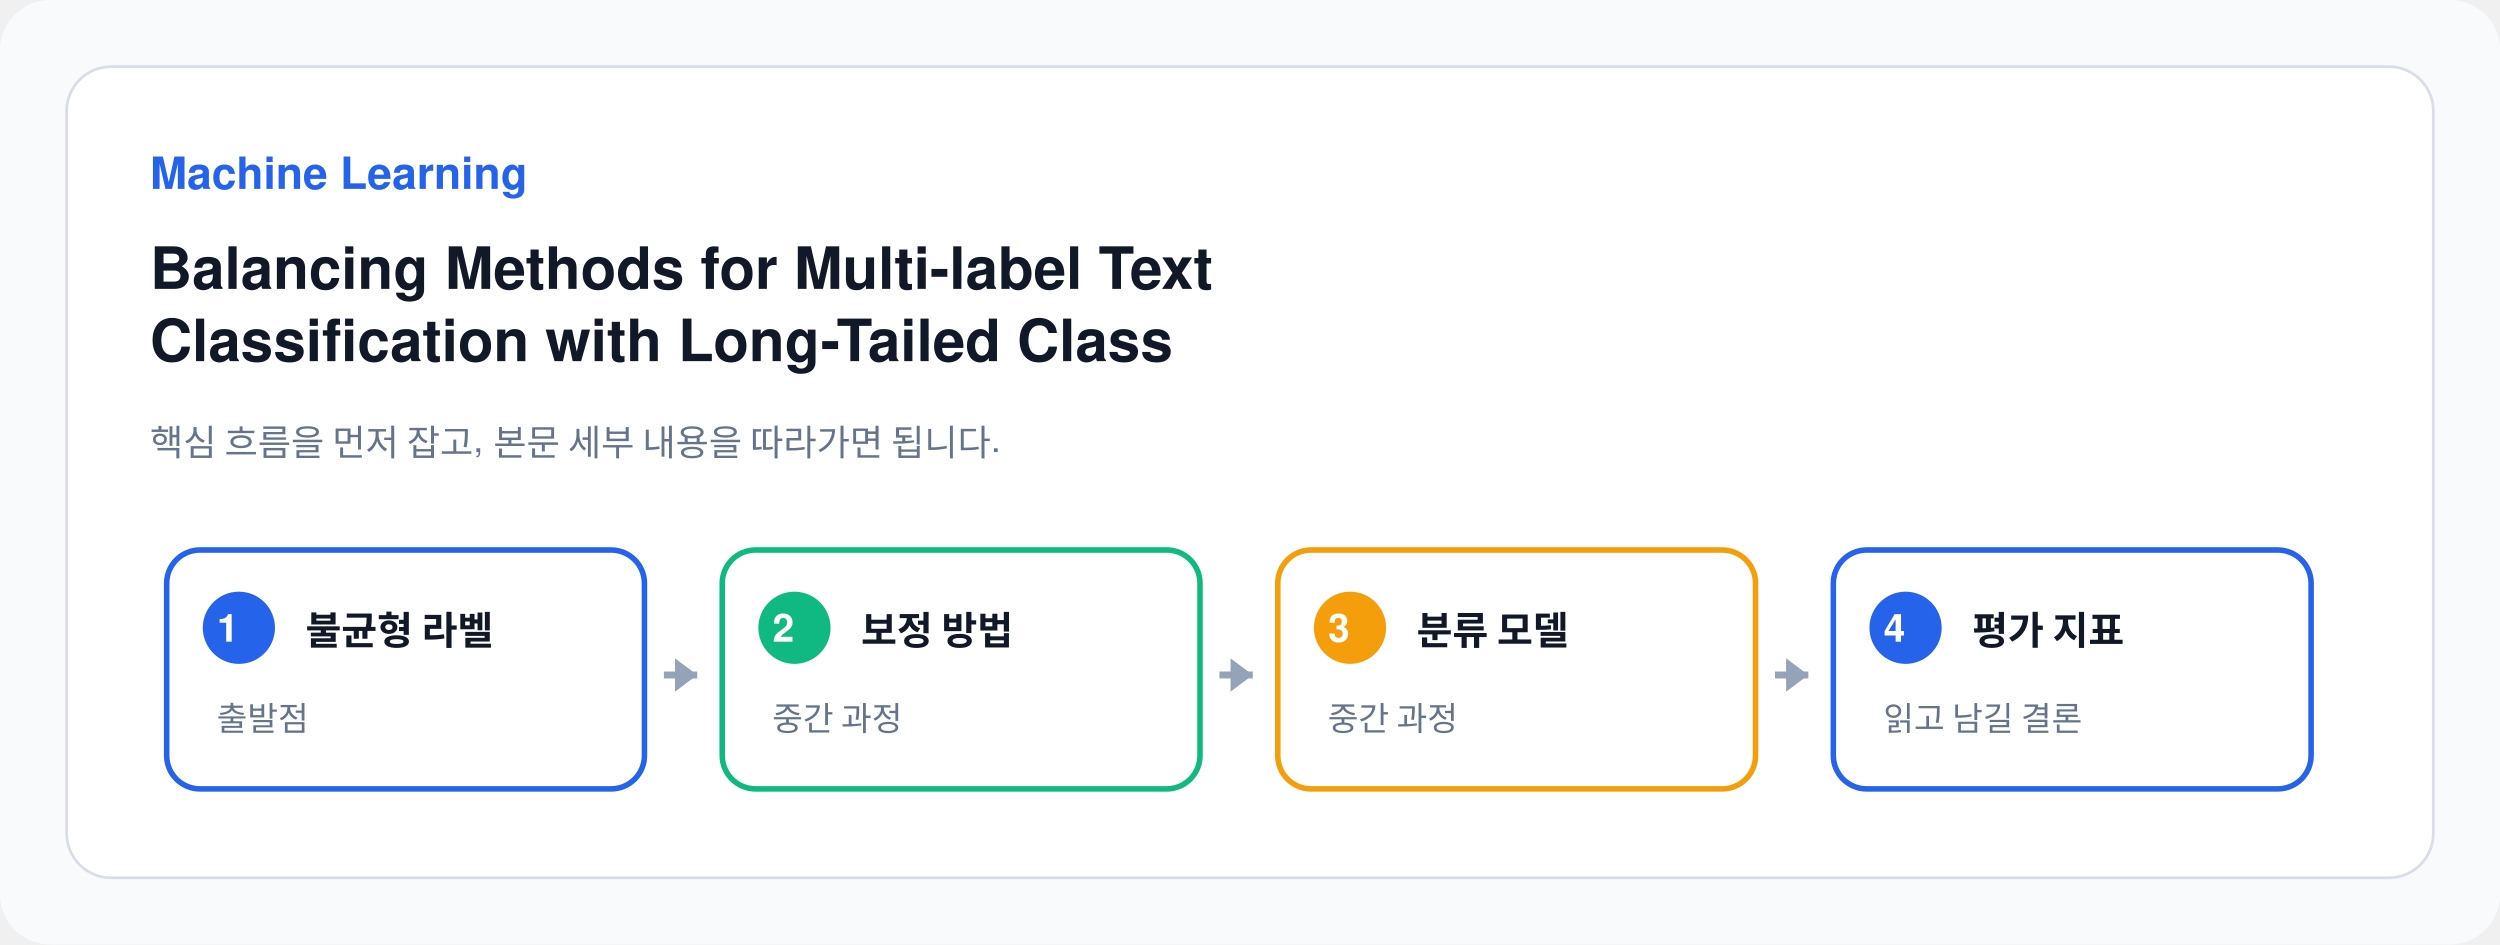
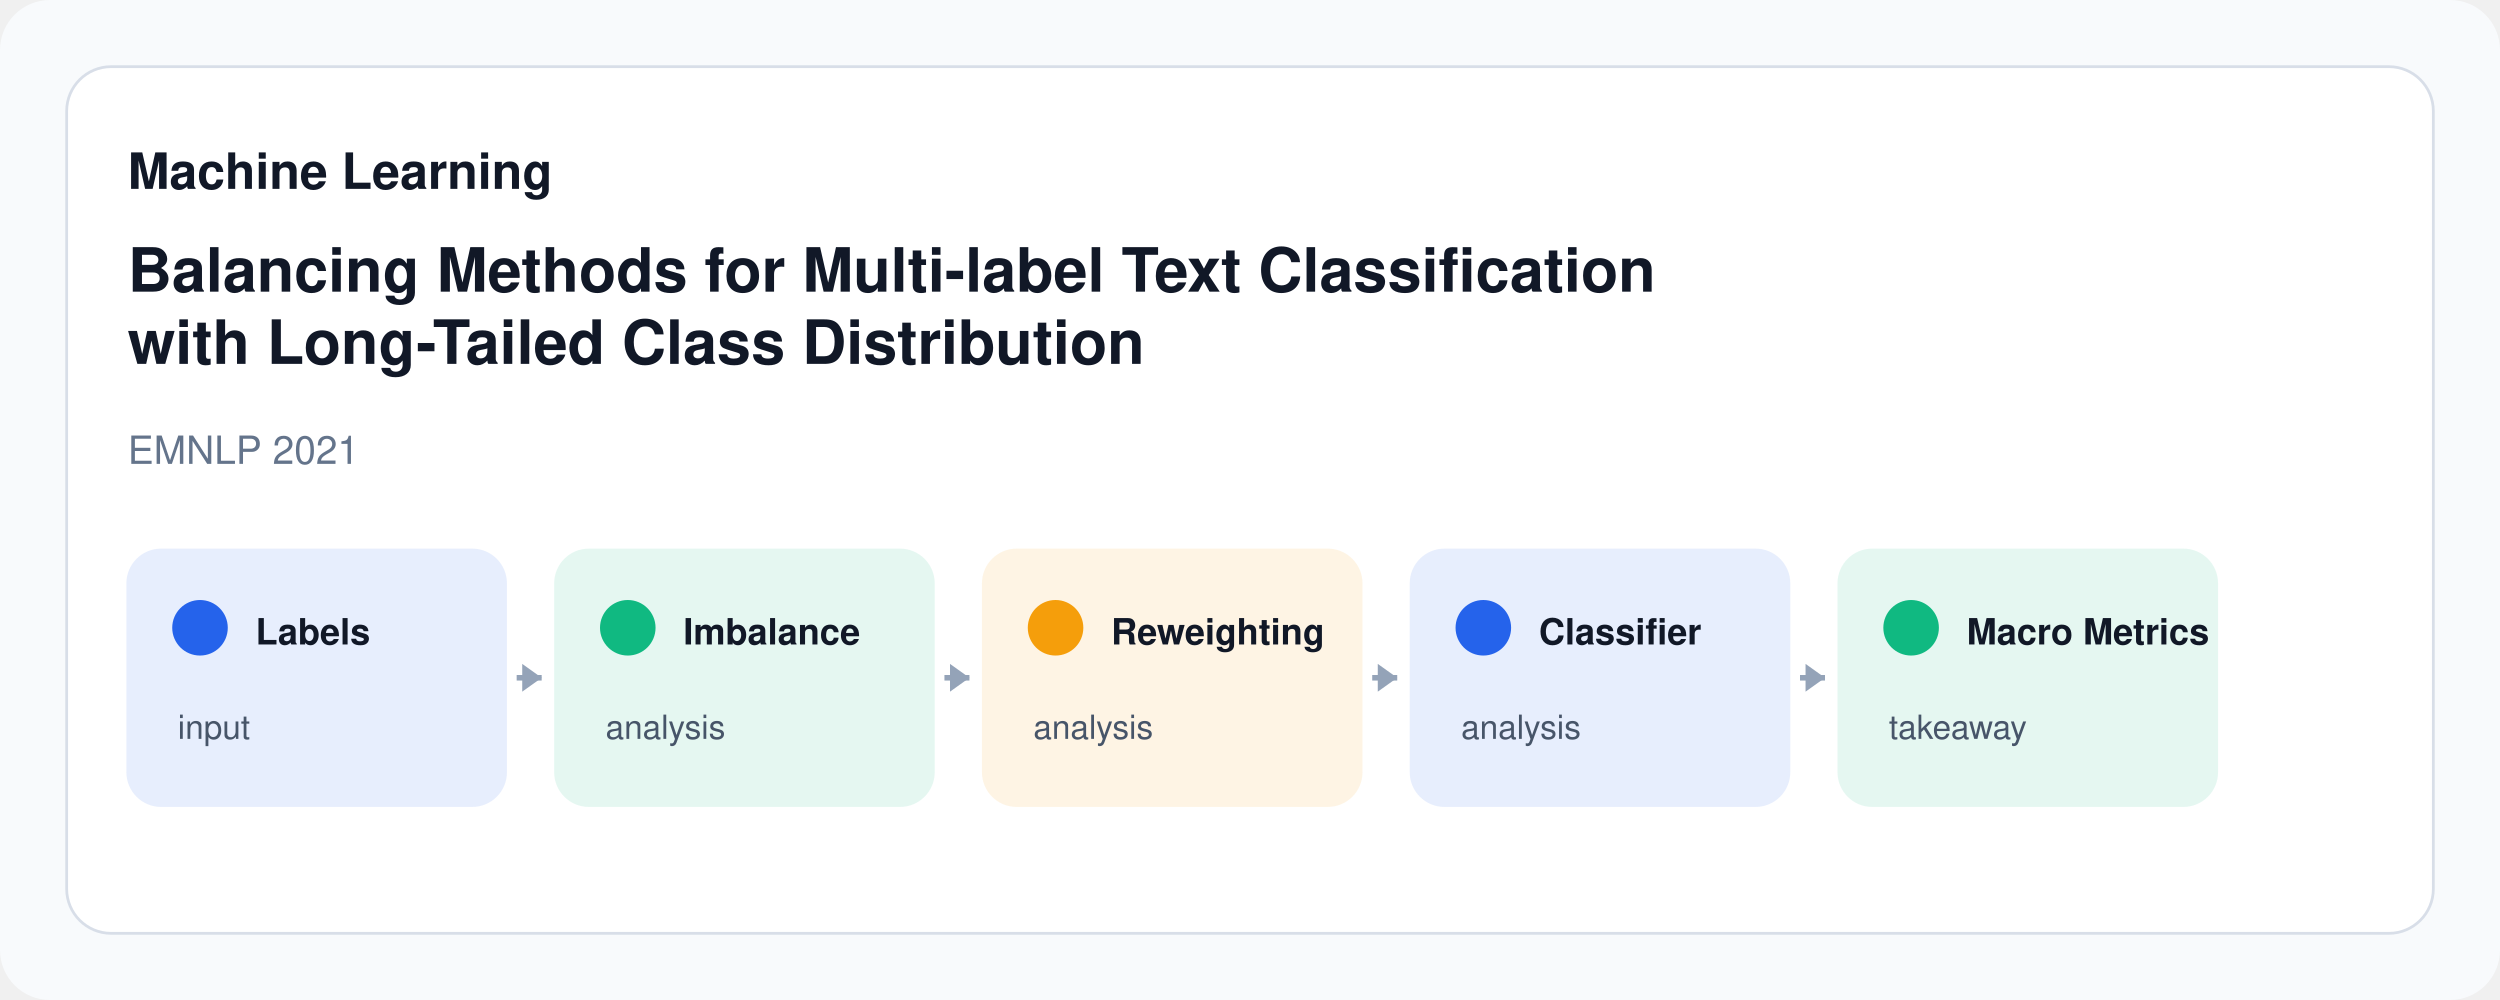
- <svg xmlns="http://www.w3.org/2000/svg" width="900" height="340" viewBox="0 0 900 340" role="img" aria-labelledby="title desc">
-   <rect width="900" height="340" rx="18" fill="#f8fafc" />
-   <rect x="24" y="24" width="852" height="292" rx="16" fill="#ffffff" stroke="#d8dee8" />
-   <text x="54" y="68" font-family="-apple-system, BlinkMacSystemFont, Segoe UI, Apple SD Gothic Neo, Noto Sans KR, Helvetica, Arial, sans-serif" font-size="16" font-weight="700" fill="#2563eb">Machine Learning</text>
-   <text x="54" y="104" font-family="-apple-system, BlinkMacSystemFont, Segoe UI, Apple SD Gothic Neo, Noto Sans KR, Helvetica, Arial, sans-serif" font-size="21" font-weight="700" fill="#111827">Balancing Methods for Multi-label Text</text>
-   <text x="54" y="130" font-family="-apple-system, BlinkMacSystemFont, Segoe UI, Apple SD Gothic Neo, Noto Sans KR, Helvetica, Arial, sans-serif" font-size="21" font-weight="700" fill="#111827">Classification with Long-Tailed Class</text>
-   <text x="54" y="164" font-family="-apple-system, BlinkMacSystemFont, Segoe UI, Apple SD Gothic Neo, Noto Sans KR, Helvetica, Arial, sans-serif" font-size="13" fill="#64748b">핵심 흐름을 먼저 잡고, 본문 세부 내용을 따라가면 됩니다.</text>
-   <rect x="60" y="198" width="172" height="86" rx="12" fill="#ffffff" stroke="#2563eb" stroke-width="2" />
-   <circle cx="86" cy="226" r="13" fill="#2563eb" />
-   <text x="82" y="231" text-anchor="middle" font-family="-apple-system, BlinkMacSystemFont, Segoe UI, Helvetica, Arial, sans-serif" font-size="14" font-weight="700" fill="#ffffff">1</text>
-   <text x="110" y="232" font-family="-apple-system, BlinkMacSystemFont, Segoe UI, Apple SD Gothic Neo, Noto Sans KR, Helvetica, Arial, sans-serif" font-size="14" font-weight="700" fill="#111827">불균형 라벨</text>
-   <text x="78" y="263" font-family="-apple-system, BlinkMacSystemFont, Segoe UI, Apple SD Gothic Neo, Noto Sans KR, Helvetica, Arial, sans-serif" font-size="12" fill="#64748b">출발점</text>
-   <path d="M239 243 H251" stroke="#94a3b8" stroke-width="2.5" />
-   <path d="M251 243 l-8 -6 v12 z" fill="#94a3b8" />
-   <rect x="260" y="198" width="172" height="86" rx="12" fill="#ffffff" stroke="#10b981" stroke-width="2" />
-   <circle cx="286" cy="226" r="13" fill="#10b981" />
-   <text x="282" y="231" text-anchor="middle" font-family="-apple-system, BlinkMacSystemFont, Segoe UI, Helvetica, Arial, sans-serif" font-size="14" font-weight="700" fill="#ffffff">2</text>
-   <text x="310" y="232" font-family="-apple-system, BlinkMacSystemFont, Segoe UI, Apple SD Gothic Neo, Noto Sans KR, Helvetica, Arial, sans-serif" font-size="14" font-weight="700" fill="#111827">보정 방법</text>
-   <text x="278" y="263" font-family="-apple-system, BlinkMacSystemFont, Segoe UI, Apple SD Gothic Neo, Noto Sans KR, Helvetica, Arial, sans-serif" font-size="12" fill="#64748b">중간 과정</text>
-   <path d="M439 243 H451" stroke="#94a3b8" stroke-width="2.5" />
-   <path d="M451 243 l-8 -6 v12 z" fill="#94a3b8" />
-   <rect x="460" y="198" width="172" height="86" rx="12" fill="#ffffff" stroke="#f59e0b" stroke-width="2" />
-   <circle cx="486" cy="226" r="13" fill="#f59e0b" />
-   <text x="482" y="231" text-anchor="middle" font-family="-apple-system, BlinkMacSystemFont, Segoe UI, Helvetica, Arial, sans-serif" font-size="14" font-weight="700" fill="#ffffff">3</text>
-   <text x="510" y="232" font-family="-apple-system, BlinkMacSystemFont, Segoe UI, Apple SD Gothic Neo, Noto Sans KR, Helvetica, Arial, sans-serif" font-size="14" font-weight="700" fill="#111827">분류 모델</text>
-   <text x="478" y="263" font-family="-apple-system, BlinkMacSystemFont, Segoe UI, Apple SD Gothic Neo, Noto Sans KR, Helvetica, Arial, sans-serif" font-size="12" fill="#64748b">중간 과정</text>
-   <path d="M639 243 H651" stroke="#94a3b8" stroke-width="2.5" />
-   <path d="M651 243 l-8 -6 v12 z" fill="#94a3b8" />
-   <rect x="660" y="198" width="172" height="86" rx="12" fill="#ffffff" stroke="#2563eb" stroke-width="2" />
-   <circle cx="686" cy="226" r="13" fill="#2563eb" />
-   <text x="682" y="231" text-anchor="middle" font-family="-apple-system, BlinkMacSystemFont, Segoe UI, Helvetica, Arial, sans-serif" font-size="14" font-weight="700" fill="#ffffff">4</text>
-   <text x="710" y="232" font-family="-apple-system, BlinkMacSystemFont, Segoe UI, Apple SD Gothic Neo, Noto Sans KR, Helvetica, Arial, sans-serif" font-size="14" font-weight="700" fill="#111827">평가 지표</text>
-   <text x="678" y="263" font-family="-apple-system, BlinkMacSystemFont, Segoe UI, Apple SD Gothic Neo, Noto Sans KR, Helvetica, Arial, sans-serif" font-size="12" fill="#64748b">읽고 남길 결론</text>
+ <svg xmlns="http://www.w3.org/2000/svg" width="900" height="360" viewBox="0 0 900 360" role="img" aria-labelledby="title desc">
+   <rect width="900" height="360" rx="18" fill="#f8fafc" />
+   <rect x="24" y="24" width="852" height="312" rx="16" fill="#ffffff" stroke="#d8dee8" />
+   <text x="46" y="68" font-family="-apple-system, BlinkMacSystemFont, Segoe UI, Helvetica, Arial, sans-serif" font-size="18" font-weight="700" fill="#111827">Machine Learning</text>
+   <text x="46" y="105" font-family="-apple-system, BlinkMacSystemFont, Segoe UI, Helvetica, Arial, sans-serif" font-size="22" font-weight="700" fill="#111827">Balancing Methods for Multi-label Text Classification</text>
+   <text x="46" y="131" font-family="-apple-system, BlinkMacSystemFont, Segoe UI, Helvetica, Arial, sans-serif" font-size="22" font-weight="700" fill="#111827">with Long-Tailed Class Distribution</text>
+   <text x="46" y="167" font-family="-apple-system, BlinkMacSystemFont, Segoe UI, Helvetica, Arial, sans-serif" font-size="14" fill="#64748b">EMNLP 2021</text>
+   <rect x="46" y="198" width="136" height="92" rx="12" fill="#2563eb" opacity="0.11" stroke="#2563eb" />
+   <circle cx="72" cy="226" r="10" fill="#2563eb" />
+   <text x="92" y="232" font-family="-apple-system, BlinkMacSystemFont, Segoe UI, Helvetica, Arial, sans-serif" font-size="13" font-weight="700" fill="#111827">Labels</text>
+   <text x="64" y="266" font-family="-apple-system, BlinkMacSystemFont, Segoe UI, Helvetica, Arial, sans-serif" font-size="12" fill="#475569">input</text>
+   <path d="M186 244 H195" stroke="#94a3b8" stroke-width="2" />
+   <path d="M195 244 l-7 -5 v10 z" fill="#94a3b8" />
+   <rect x="200" y="198" width="136" height="92" rx="12" fill="#10b981" opacity="0.11" stroke="#10b981" />
+   <circle cx="226" cy="226" r="10" fill="#10b981" />
+   <text x="246" y="232" font-family="-apple-system, BlinkMacSystemFont, Segoe UI, Helvetica, Arial, sans-serif" font-size="13" font-weight="700" fill="#111827">Imbalance</text>
+   <text x="218" y="266" font-family="-apple-system, BlinkMacSystemFont, Segoe UI, Helvetica, Arial, sans-serif" font-size="12" fill="#475569">analysis</text>
+   <path d="M340 244 H349" stroke="#94a3b8" stroke-width="2" />
+   <path d="M349 244 l-7 -5 v10 z" fill="#94a3b8" />
+   <rect x="354" y="198" width="136" height="92" rx="12" fill="#f59e0b" opacity="0.11" stroke="#f59e0b" />
+   <circle cx="380" cy="226" r="10" fill="#f59e0b" />
+   <text x="400" y="232" font-family="-apple-system, BlinkMacSystemFont, Segoe UI, Helvetica, Arial, sans-serif" font-size="13" font-weight="700" fill="#111827">Reweighting</text>
+   <text x="372" y="266" font-family="-apple-system, BlinkMacSystemFont, Segoe UI, Helvetica, Arial, sans-serif" font-size="12" fill="#475569">analysis</text>
+   <path d="M494 244 H503" stroke="#94a3b8" stroke-width="2" />
+   <path d="M503 244 l-7 -5 v10 z" fill="#94a3b8" />
+   <rect x="508" y="198" width="136" height="92" rx="12" fill="#2563eb" opacity="0.11" stroke="#2563eb" />
+   <circle cx="534" cy="226" r="10" fill="#2563eb" />
+   <text x="554" y="232" font-family="-apple-system, BlinkMacSystemFont, Segoe UI, Helvetica, Arial, sans-serif" font-size="13" font-weight="700" fill="#111827">Classifier</text>
+   <text x="526" y="266" font-family="-apple-system, BlinkMacSystemFont, Segoe UI, Helvetica, Arial, sans-serif" font-size="12" fill="#475569">analysis</text>
+   <path d="M648 244 H657" stroke="#94a3b8" stroke-width="2" />
+   <path d="M657 244 l-7 -5 v10 z" fill="#94a3b8" />
+   <rect x="662" y="198" width="136" height="92" rx="12" fill="#10b981" opacity="0.11" stroke="#10b981" />
+   <circle cx="688" cy="226" r="10" fill="#10b981" />
+   <text x="708" y="232" font-family="-apple-system, BlinkMacSystemFont, Segoe UI, Helvetica, Arial, sans-serif" font-size="13" font-weight="700" fill="#111827">Macro Metrics</text>
+   <text x="680" y="266" font-family="-apple-system, BlinkMacSystemFont, Segoe UI, Helvetica, Arial, sans-serif" font-size="12" fill="#475569">takeaway</text>
</svg>
